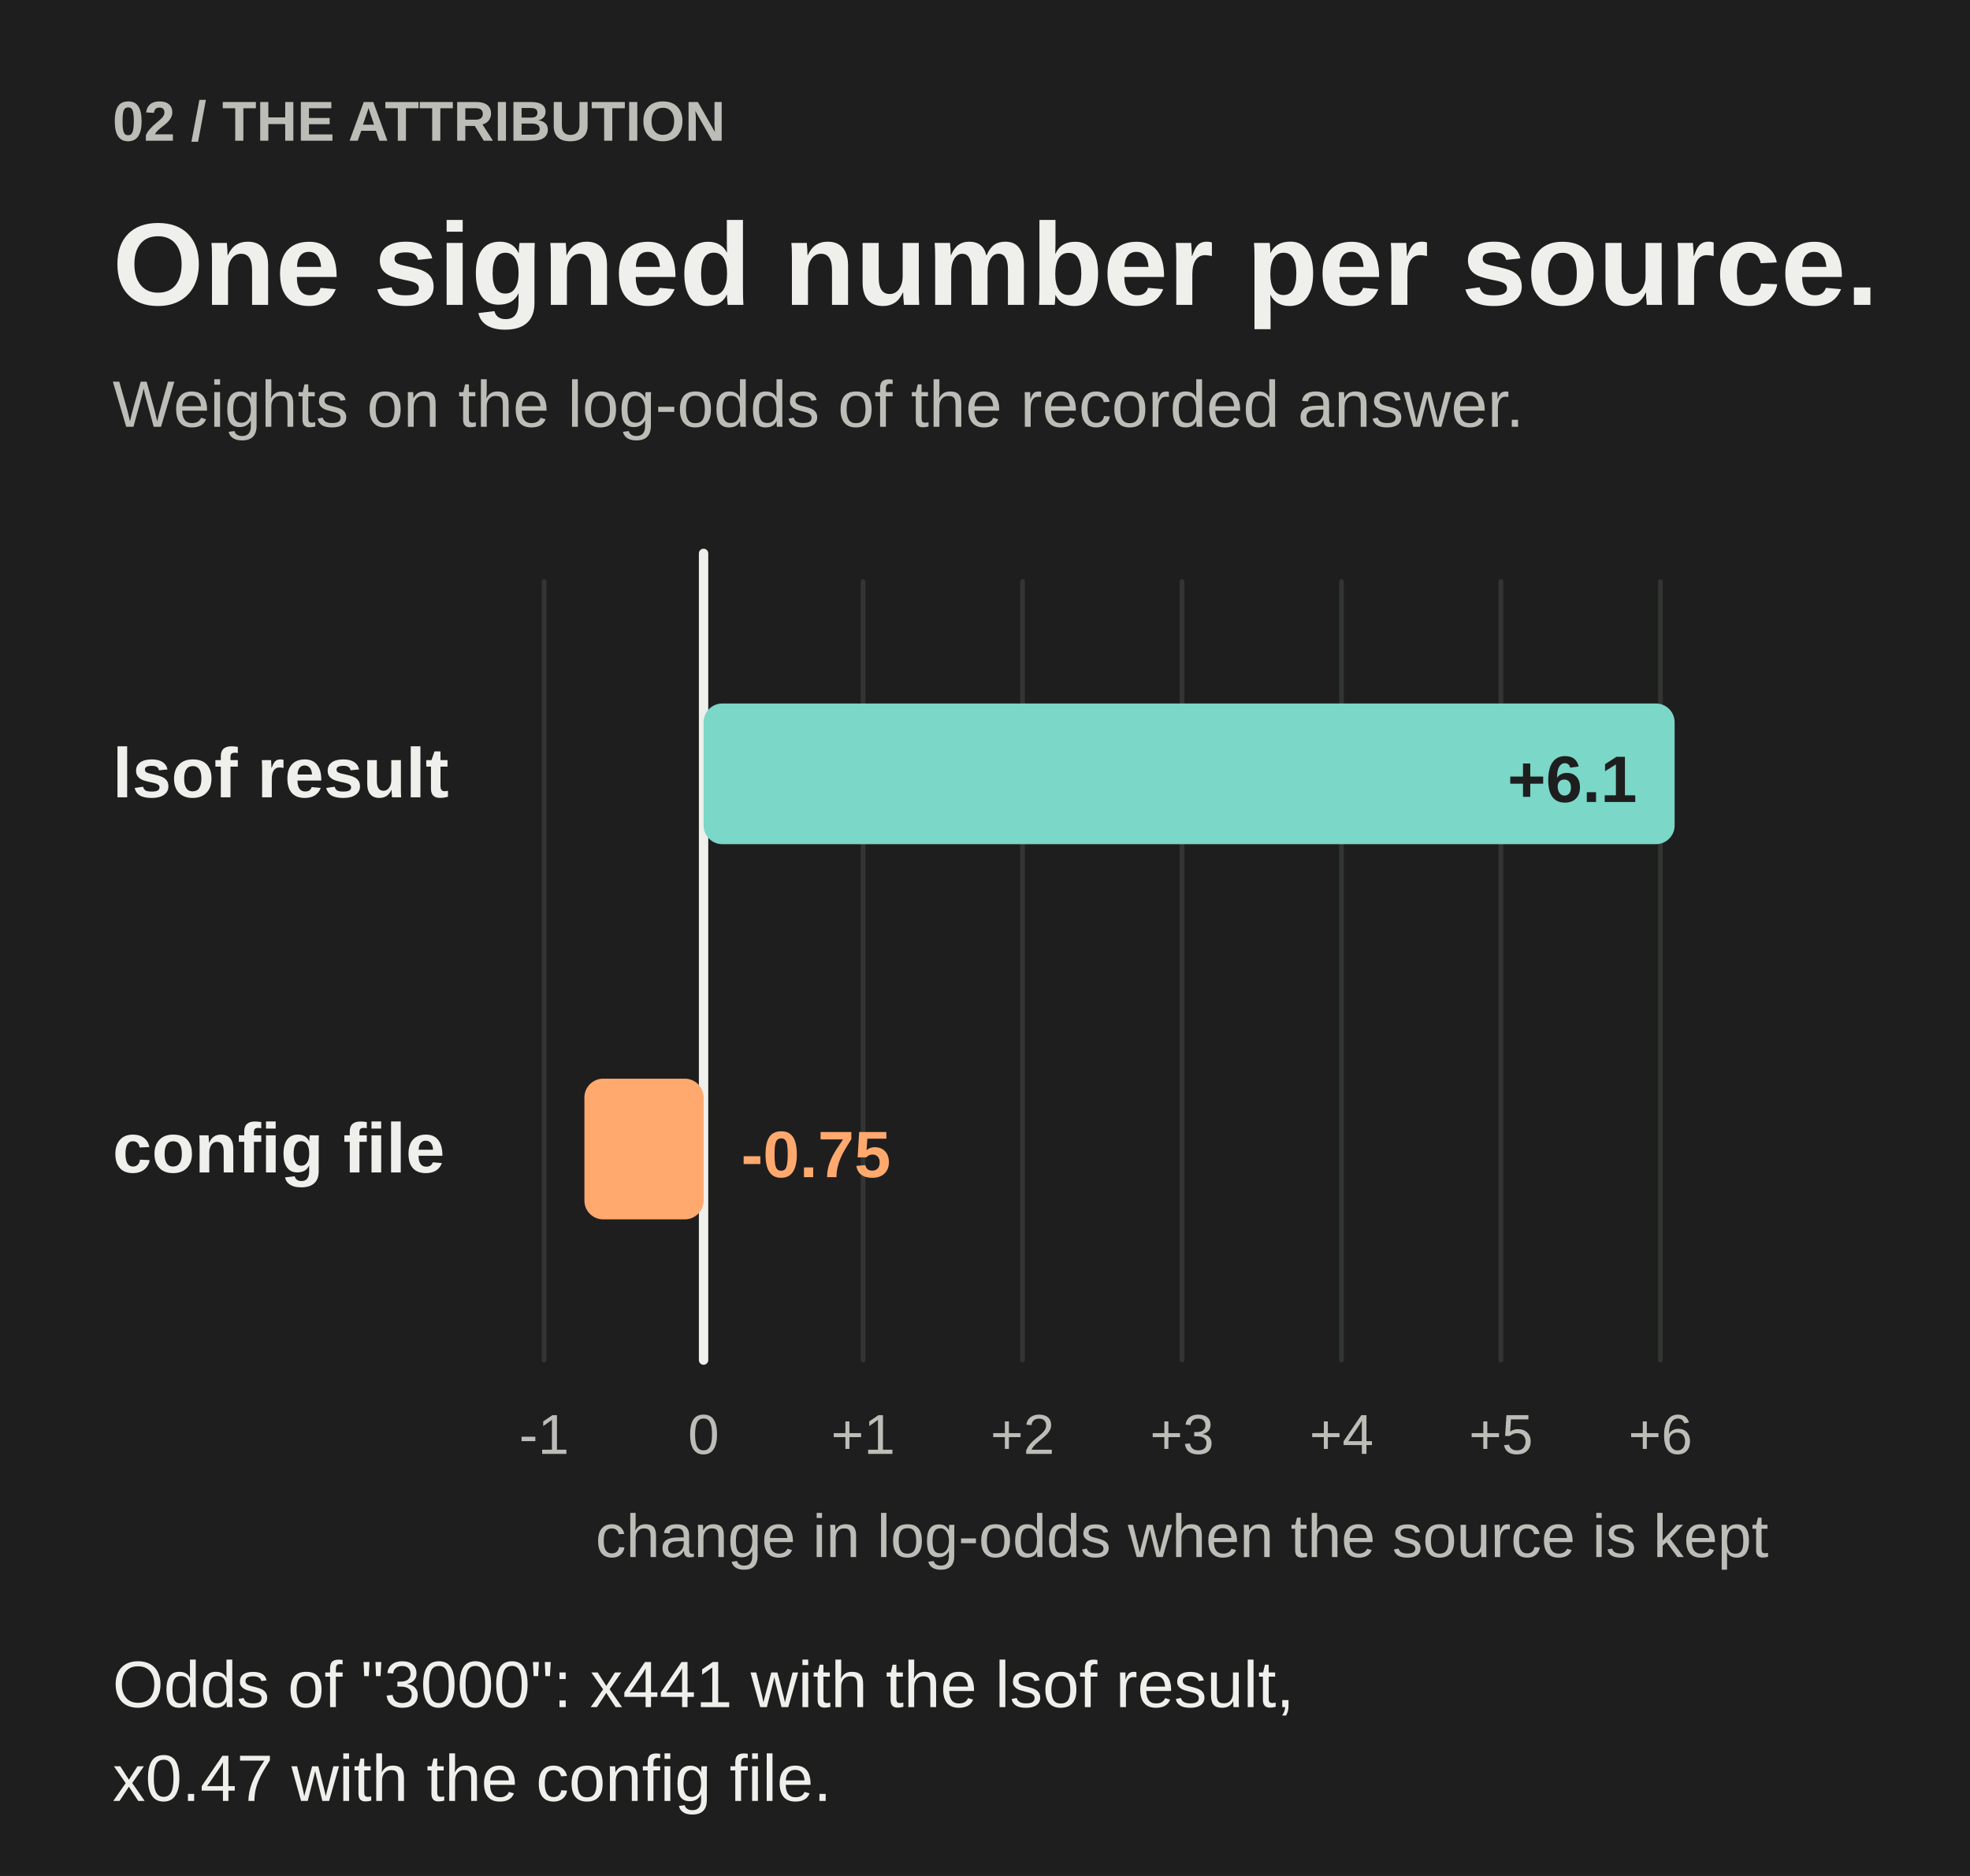
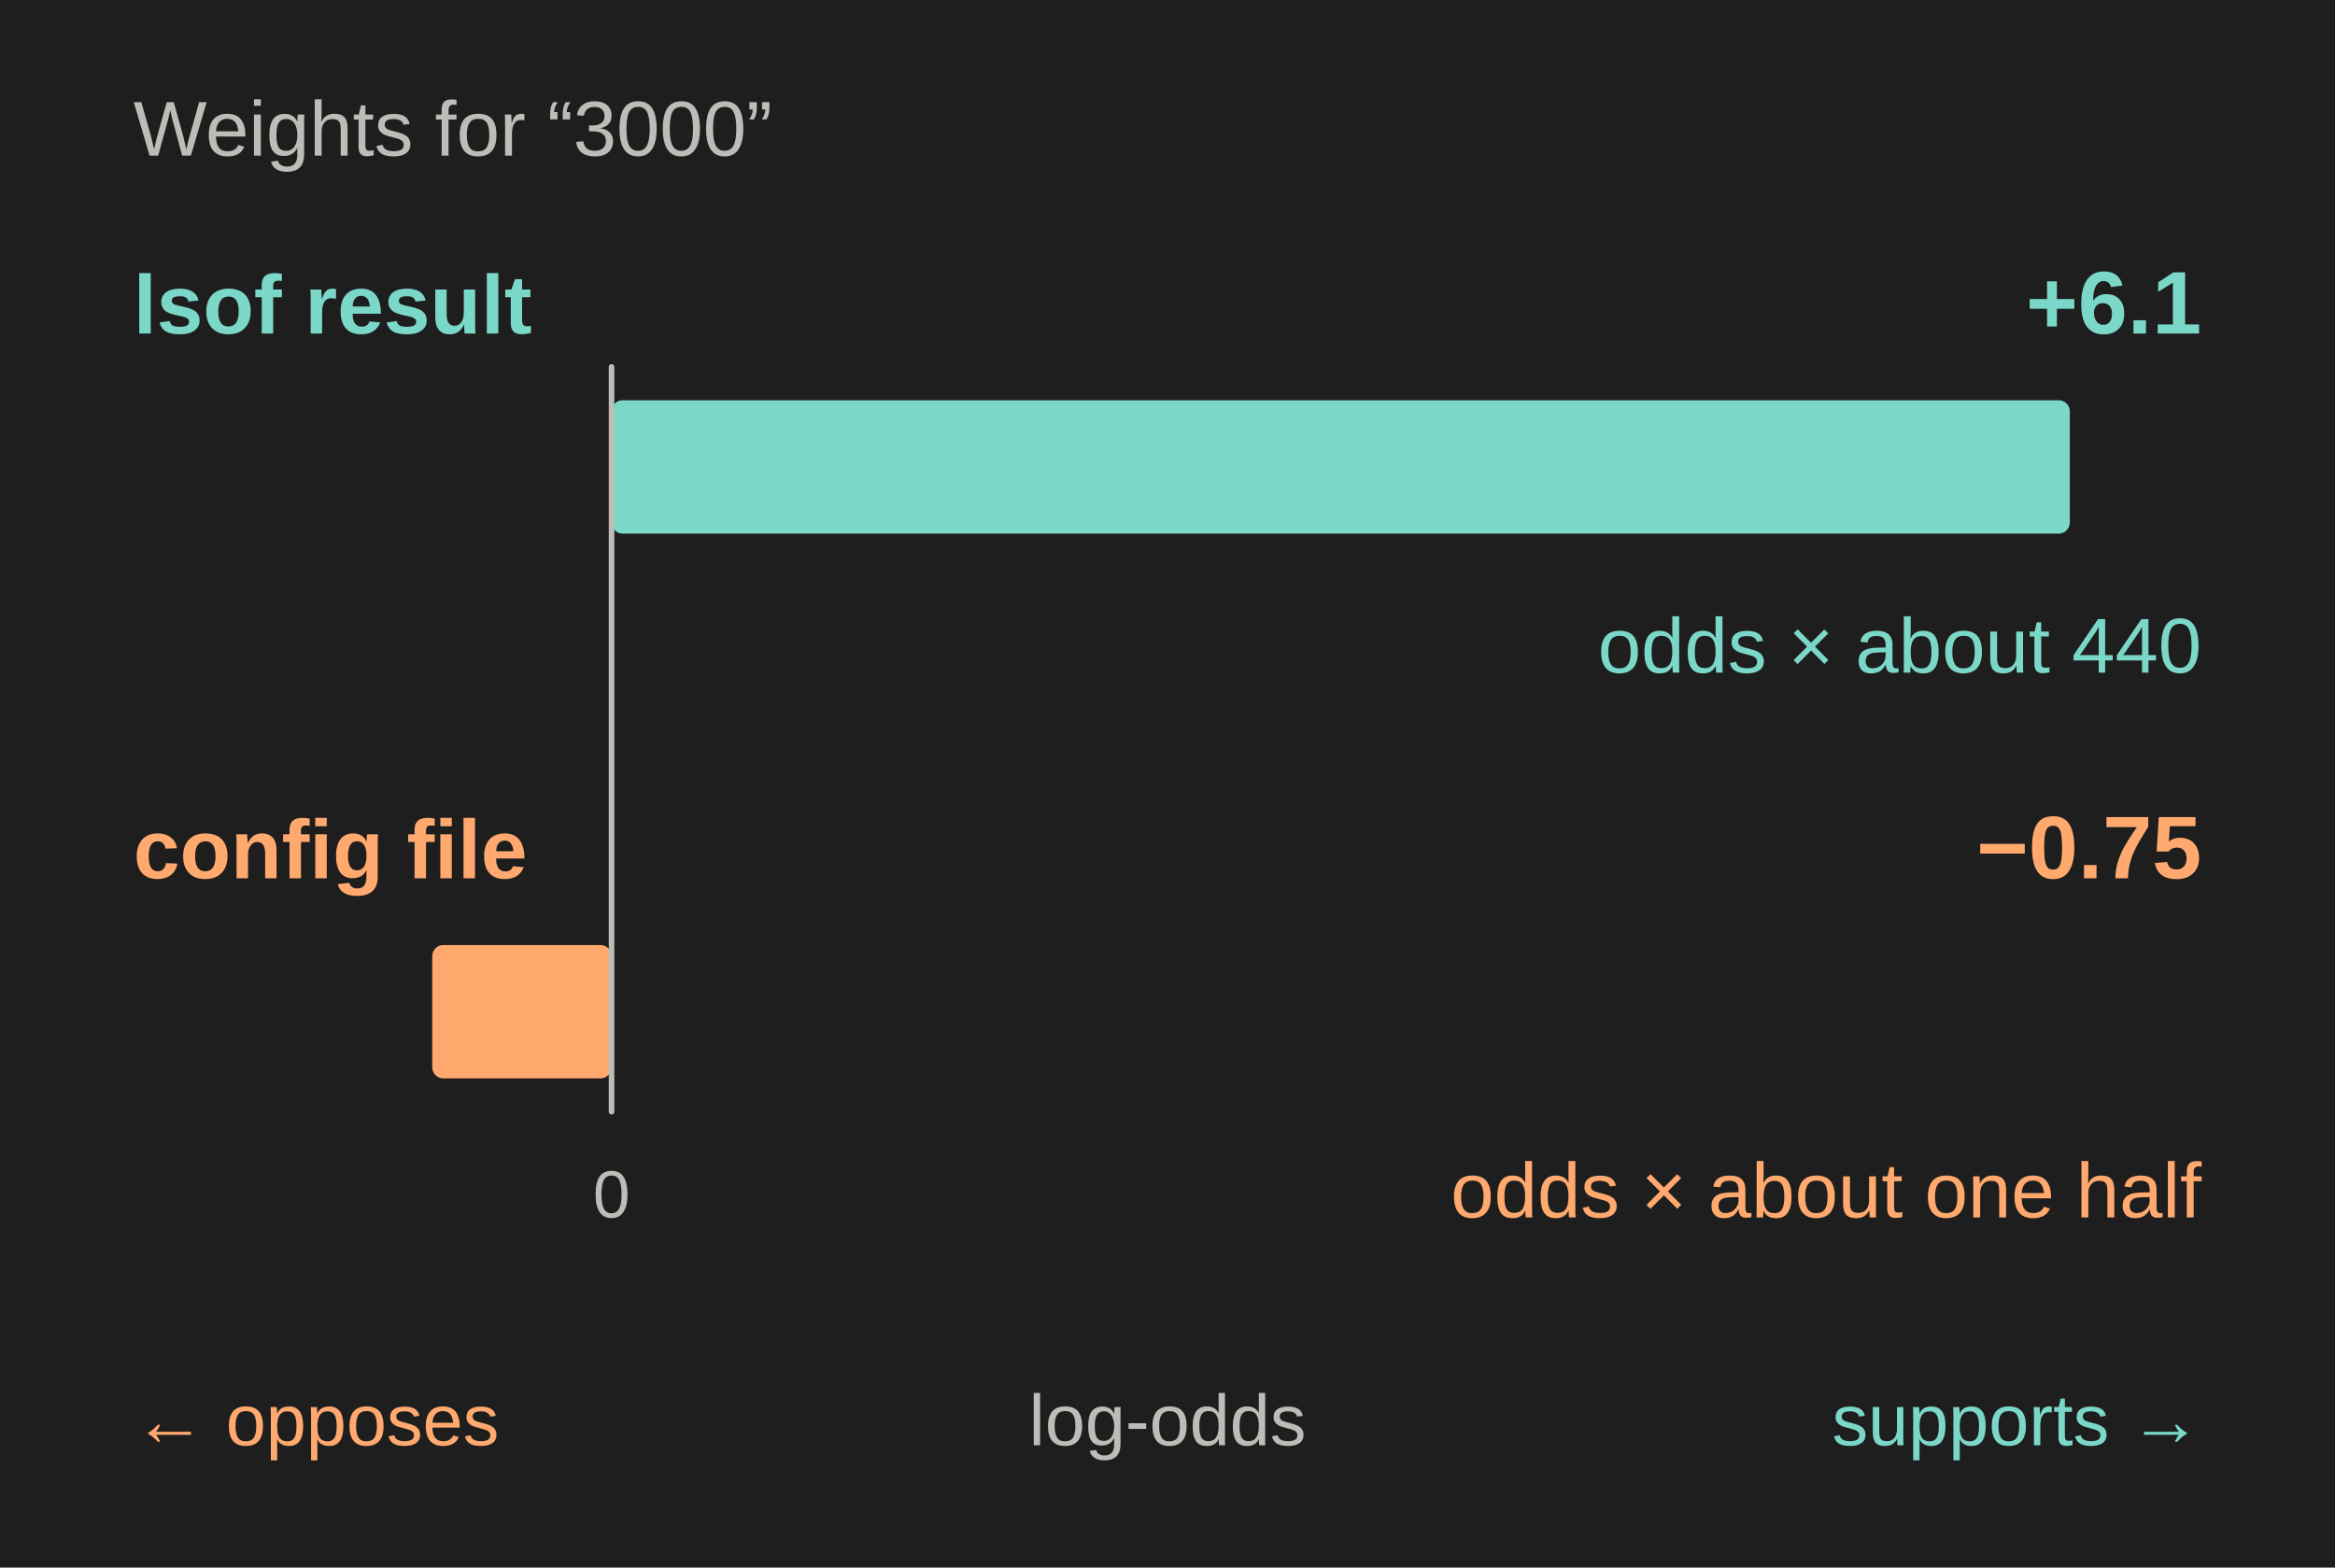
- <svg xmlns="http://www.w3.org/2000/svg" width="420" height="400" viewBox="0 0 420 400" role="img" aria-labelledby="title desc">
+ <svg xmlns="http://www.w3.org/2000/svg" width="420" height="282" viewBox="0 0 420 282" role="img" aria-labelledby="title desc">
  <defs>
    <pattern id="untested" width="8" height="8" patternUnits="userSpaceOnUse">
      <path d="M-2 2L2-2M0 8L8 0M6 10L10 6" fill="none" stroke="#4c504d" stroke-width="1" />
    </pattern>
  </defs>
-   <rect x="0" y="0" width="420" height="400" rx="0" fill="#1e1e1e" />
-   <text x="24" y="30" fill="#bdbdb8" font-family="Arial, Helvetica, sans-serif" font-size="12" font-weight="700" text-anchor="start">02 / THE ATTRIBUTION</text>
-   <text x="24" y="65" fill="#efefeb" font-family="Arial, Helvetica, sans-serif" font-size="25" font-weight="700" text-anchor="start">One signed number per source.</text>
-   <text x="24" y="91" fill="#bdbdb8" font-family="Arial, Helvetica, sans-serif" font-size="14" font-weight="400" text-anchor="start">Weights on the log-odds of the recorded answer.</text>
-   <path d="M116 124L116 290" fill="none" stroke="#323532" stroke-width="1" stroke-linecap="round" />
-   <text x="116" y="310" fill="#bdbdb8" font-family="Arial, Helvetica, sans-serif" font-size="12" font-weight="400" text-anchor="middle">-1</text>
-   <path d="M150 124L150 290" fill="none" stroke="#323532" stroke-width="1" stroke-linecap="round" />
-   <text x="150" y="310" fill="#bdbdb8" font-family="Arial, Helvetica, sans-serif" font-size="12" font-weight="400" text-anchor="middle">0</text>
-   <path d="M184 124L184 290" fill="none" stroke="#323532" stroke-width="1" stroke-linecap="round" />
-   <text x="184" y="310" fill="#bdbdb8" font-family="Arial, Helvetica, sans-serif" font-size="12" font-weight="400" text-anchor="middle">+1</text>
-   <path d="M218 124L218 290" fill="none" stroke="#323532" stroke-width="1" stroke-linecap="round" />
-   <text x="218" y="310" fill="#bdbdb8" font-family="Arial, Helvetica, sans-serif" font-size="12" font-weight="400" text-anchor="middle">+2</text>
-   <path d="M252 124L252 290" fill="none" stroke="#323532" stroke-width="1" stroke-linecap="round" />
-   <text x="252" y="310" fill="#bdbdb8" font-family="Arial, Helvetica, sans-serif" font-size="12" font-weight="400" text-anchor="middle">+3</text>
-   <path d="M286 124L286 290" fill="none" stroke="#323532" stroke-width="1" stroke-linecap="round" />
-   <text x="286" y="310" fill="#bdbdb8" font-family="Arial, Helvetica, sans-serif" font-size="12" font-weight="400" text-anchor="middle">+4</text>
-   <path d="M320 124L320 290" fill="none" stroke="#323532" stroke-width="1" stroke-linecap="round" />
-   <text x="320" y="310" fill="#bdbdb8" font-family="Arial, Helvetica, sans-serif" font-size="12" font-weight="400" text-anchor="middle">+5</text>
-   <path d="M354 124L354 290" fill="none" stroke="#323532" stroke-width="1" stroke-linecap="round" />
-   <text x="354" y="310" fill="#bdbdb8" font-family="Arial, Helvetica, sans-serif" font-size="12" font-weight="400" text-anchor="middle">+6</text>
-   <path d="M150 118L150 290" fill="none" stroke="#efefeb" stroke-width="2" stroke-linecap="round" />
-   <text x="252" y="332" fill="#bdbdb8" font-family="Arial, Helvetica, sans-serif" font-size="13" font-weight="400" text-anchor="middle">change in log-odds when the source is kept</text>
-   <text x="24" y="170" fill="#efefeb" font-family="Arial, Helvetica, sans-serif" font-size="15" font-weight="700" text-anchor="start">lsof result</text>
-   <rect x="150" y="150" width="207.028" height="30" rx="4" fill="#7bd7c8" />
-   <text x="349.028" y="171" fill="#1e1e1e" font-family="Arial, Helvetica, sans-serif" font-size="14" font-weight="700" text-anchor="end">+6.1</text>
-   <text x="24" y="250" fill="#efefeb" font-family="Arial, Helvetica, sans-serif" font-size="15" font-weight="700" text-anchor="start">config file</text>
-   <rect x="124.595" y="230" width="25.405" height="30" rx="4" fill="#ffa96e" />
-   <text x="158" y="251" fill="#ffa96e" font-family="Arial, Helvetica, sans-serif" font-size="14" font-weight="700" text-anchor="start">-0.75</text>
-   <text x="24" y="364" fill="#efefeb" font-family="Arial, Helvetica, sans-serif" font-size="14" font-weight="400" text-anchor="start">Odds of "3000": x441 with the lsof result,</text>
-   <text x="24" y="384" fill="#efefeb" font-family="Arial, Helvetica, sans-serif" font-size="14" font-weight="400" text-anchor="start">x0.47 with the config file.</text>
+   <rect x="0" y="0" width="420" height="282" rx="0" fill="#1e1e1e" />
+   <text x="24" y="28" fill="#bdbdb8" font-family="Arial, Helvetica, sans-serif" font-size="14" font-weight="400" text-anchor="start">Weights for “3000”</text>
+   <text x="24" y="60" fill="#7bd7c8" font-family="Arial, Helvetica, sans-serif" font-size="15" font-weight="700" text-anchor="start">lsof result</text>
+   <text x="396" y="60" fill="#7bd7c8" font-family="Arial, Helvetica, sans-serif" font-size="16" font-weight="700" text-anchor="end">+6.1</text>
+   <rect x="110" y="72" width="262.3" height="24" rx="2" fill="#7bd7c8" />
+   <text x="396" y="121" fill="#7bd7c8" font-family="Arial, Helvetica, sans-serif" font-size="14" font-weight="400" text-anchor="end">odds × about 440</text>
+   <text x="24" y="158" fill="#ffa96e" font-family="Arial, Helvetica, sans-serif" font-size="15" font-weight="700" text-anchor="start">config file</text>
+   <text x="396" y="158" fill="#ffa96e" font-family="Arial, Helvetica, sans-serif" font-size="16" font-weight="700" text-anchor="end">−0.75</text>
+   <rect x="77.75" y="170" width="32.25" height="24" rx="2" fill="#ffa96e" />
+   <text x="396" y="219" fill="#ffa96e" font-family="Arial, Helvetica, sans-serif" font-size="14" font-weight="400" text-anchor="end">odds × about one half</text>
+   <path d="M110 66L110 200" fill="none" stroke="#bdbdb8" stroke-width="1" stroke-linecap="round" />
+   <text x="110" y="219" fill="#bdbdb8" font-family="Arial, Helvetica, sans-serif" font-size="12" font-weight="400" text-anchor="middle">0</text>
+   <text x="24" y="260" fill="#ffa96e" font-family="Arial, Helvetica, sans-serif" font-size="13" font-weight="400" text-anchor="start">← opposes</text>
+   <text x="396" y="260" fill="#7bd7c8" font-family="Arial, Helvetica, sans-serif" font-size="13" font-weight="400" text-anchor="end">supports →</text>
+   <text x="210" y="260" fill="#bdbdb8" font-family="Arial, Helvetica, sans-serif" font-size="13" font-weight="400" text-anchor="middle">log-odds</text>
</svg>
